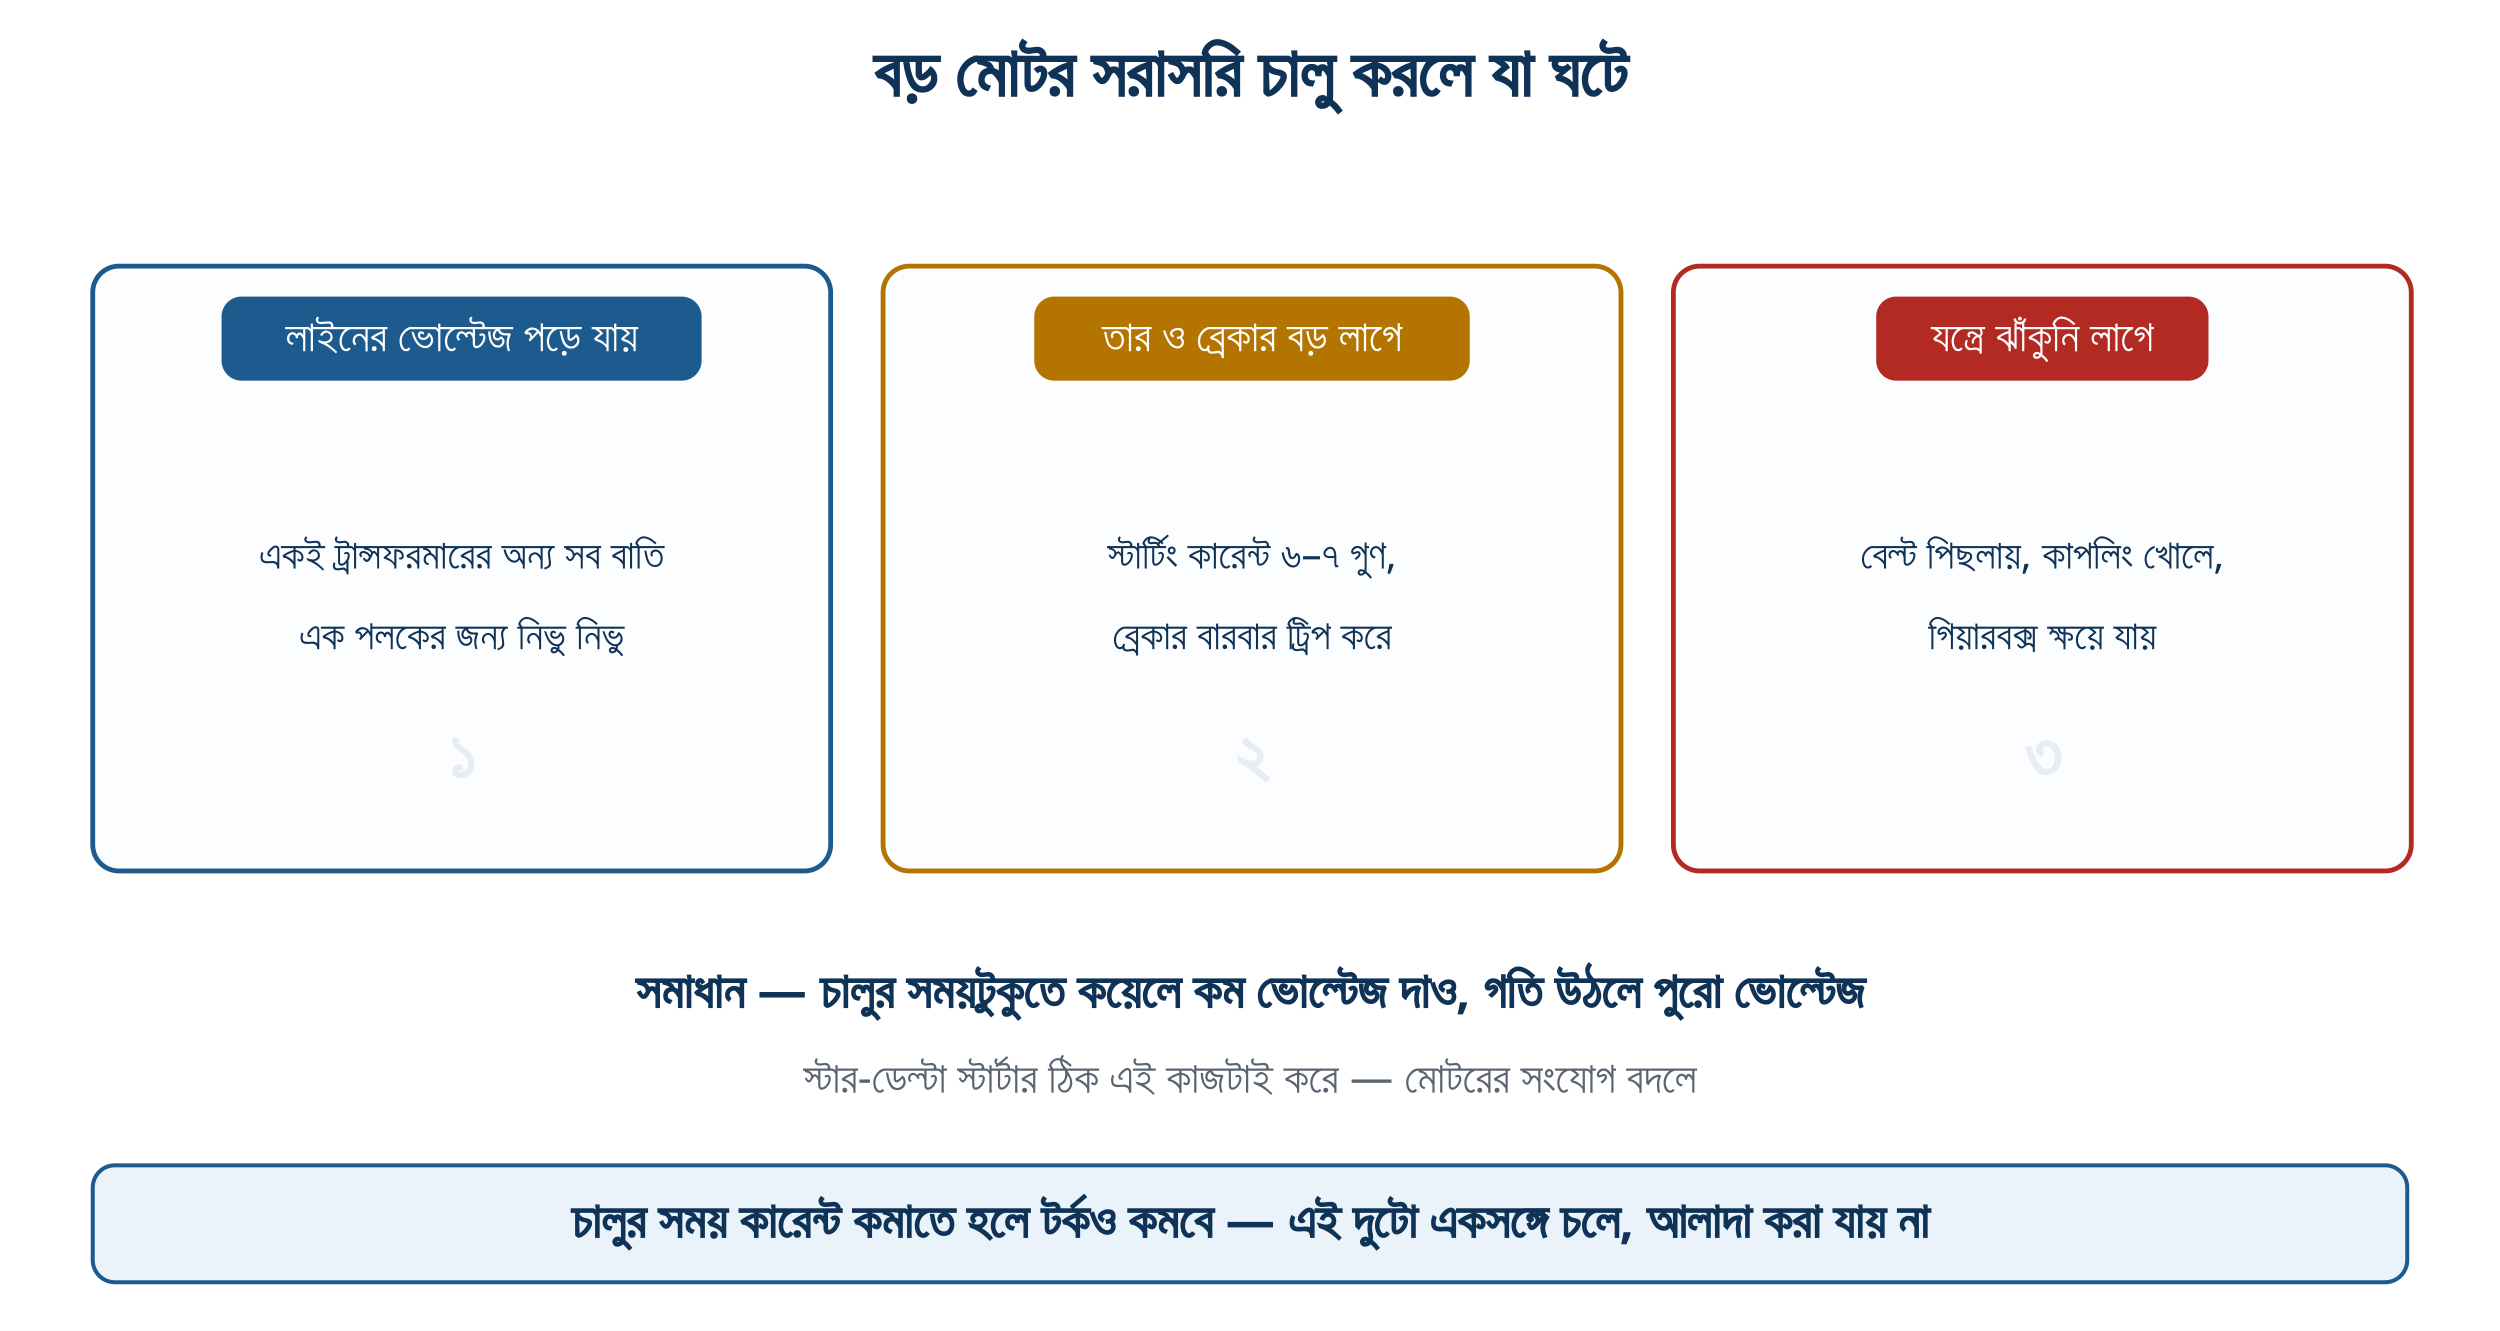
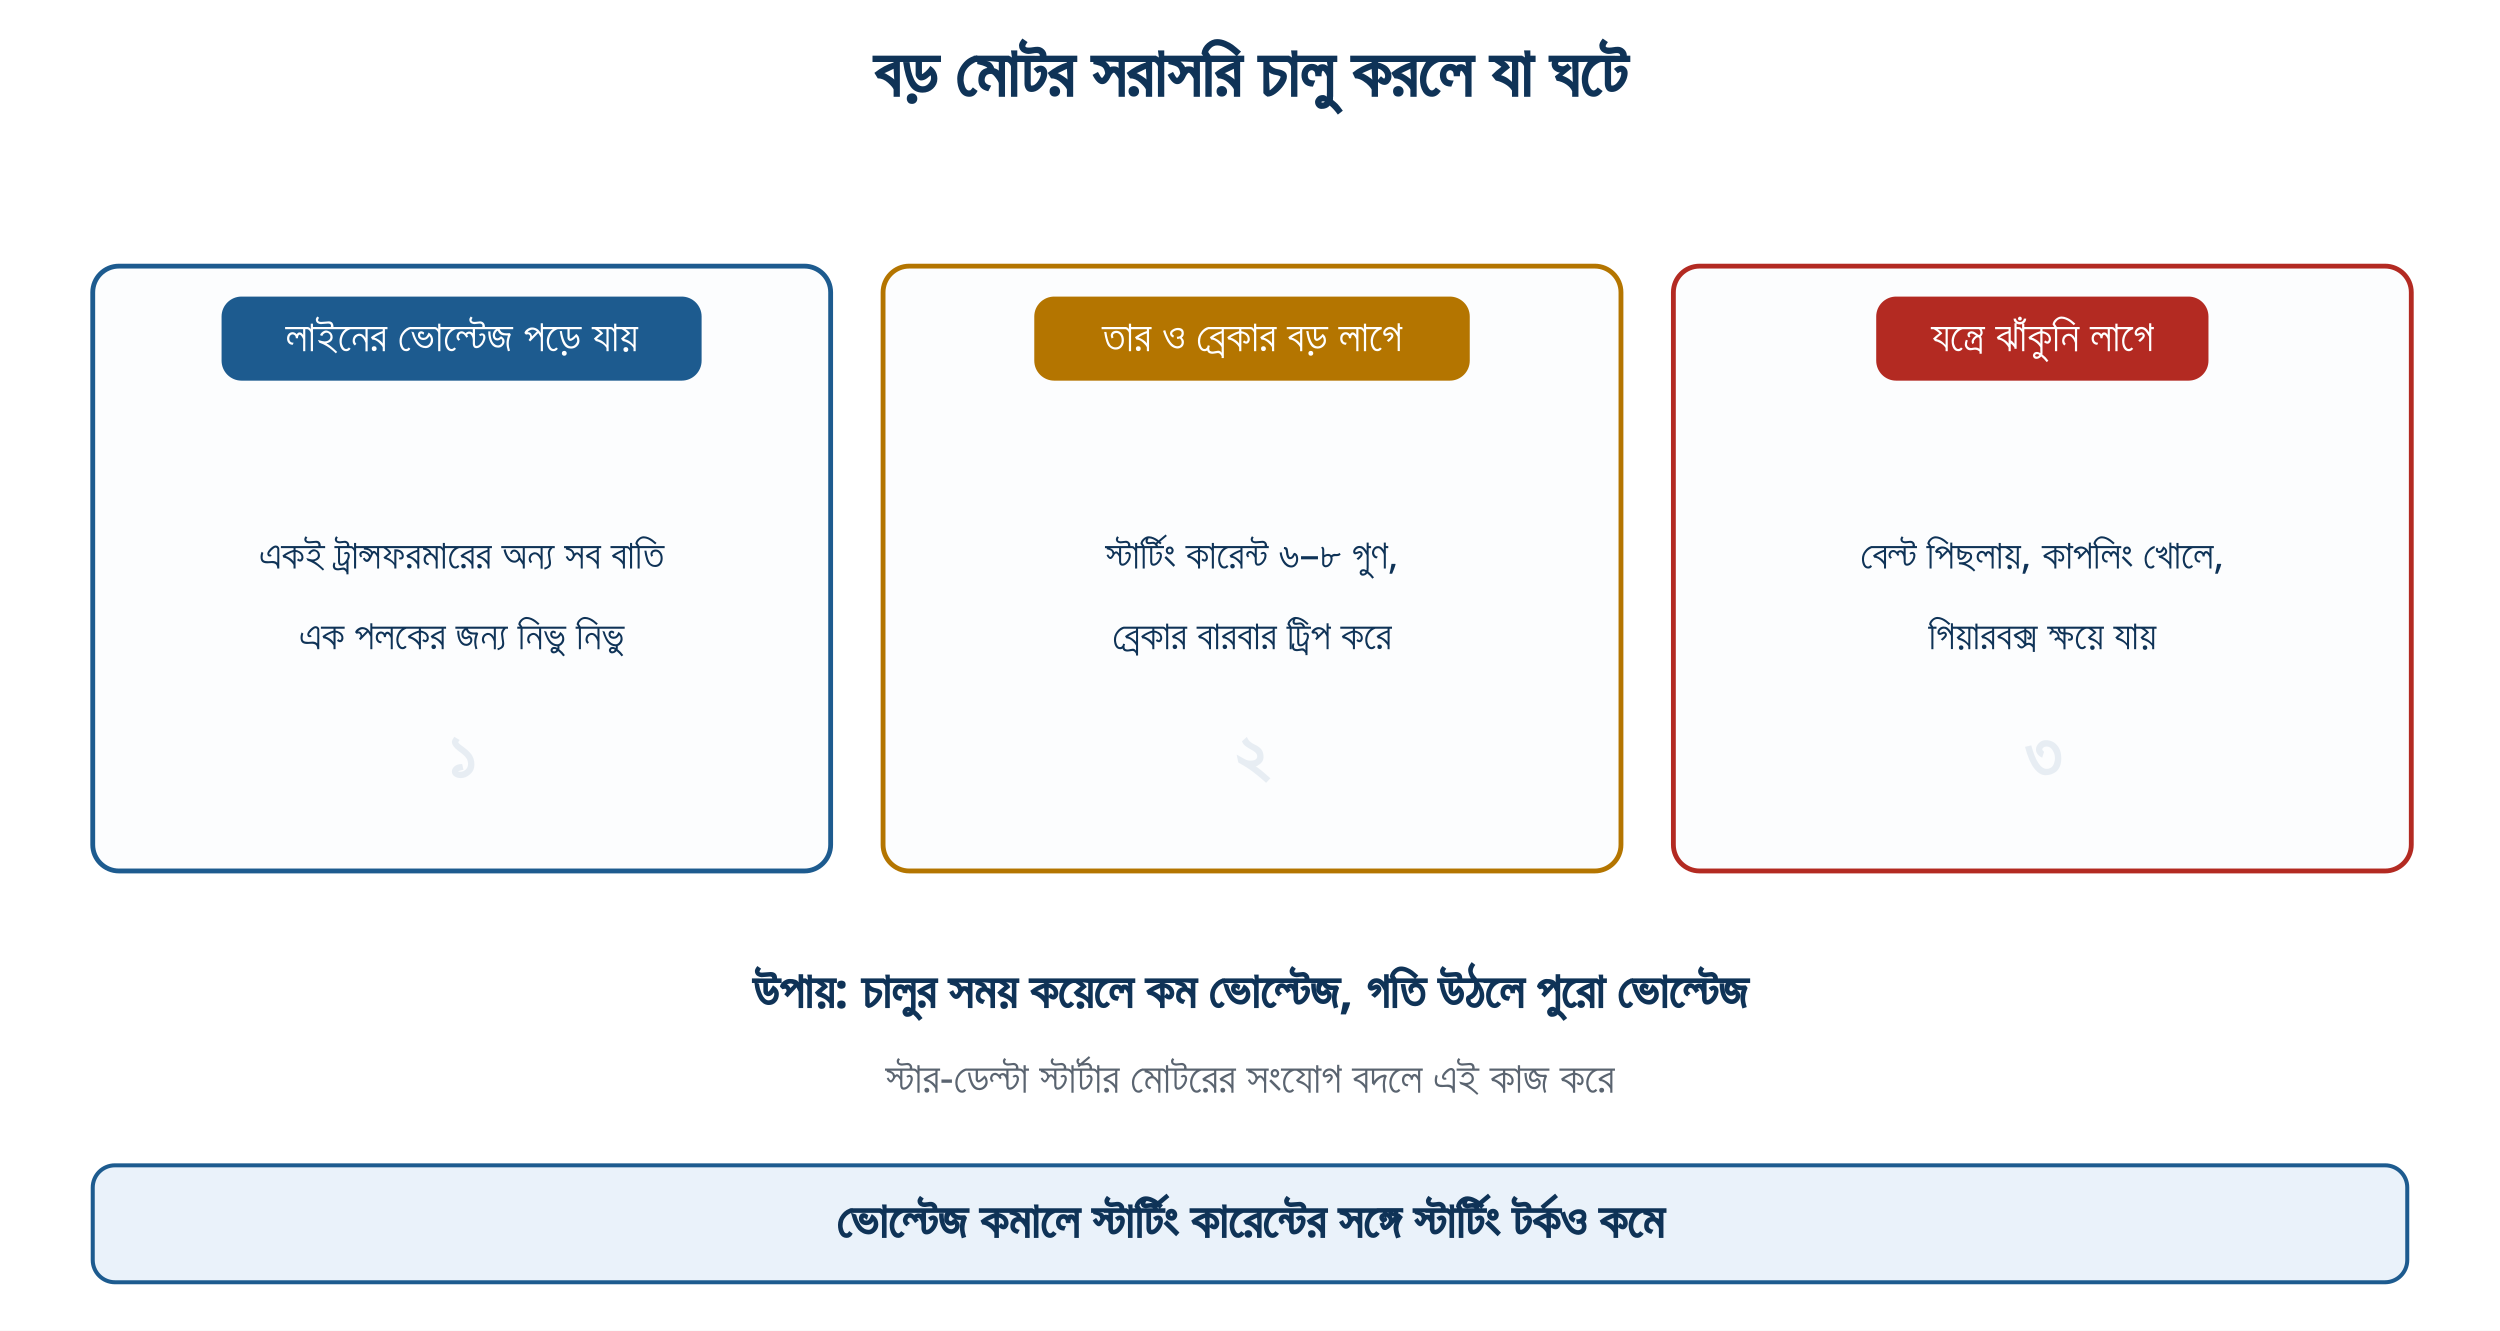
<svg xmlns="http://www.w3.org/2000/svg" width="1240" height="660" viewBox="0 0 1240 660">
  <rect width="1240" height="660" fill="#FFFFFF" />
  <text x="620.0" y="48.0" font-family="Kalpurush" font-size="34" font-weight="700" fill="#0F3357" text-anchor="middle">বড় মোটর সরাসরি চালু করলে যা ঘটে</text>
  <rect x="46.0" y="132.0" width="366.0" height="300.0" rx="13" fill="#FCFDFE" stroke="#1D5B8F" stroke-width="2.4" />
  <rect x="110.8" y="148.0" width="236.3" height="39.9" rx="9" fill="#1D5B8F" stroke="#1D5B8F" stroke-width="1.8" />
  <text x="229.0" y="174.2" font-family="Kalpurush" font-size="21.5" font-weight="600" fill="#FFFFFF" text-anchor="middle">লাইনের ভোল্টেজ পড়ে যায়</text>
  <text x="229.0" y="282.0" font-family="Kalpurush" font-size="20" font-weight="400" fill="#0F3357" text-anchor="middle">একই ট্রান্সফরমারের অন্য সব বাতি</text>
  <text x="229.0" y="322.0" font-family="Kalpurush" font-size="20" font-weight="400" fill="#0F3357" text-anchor="middle">এক পলকের জন্য নিভু নিভু</text>
  <text x="229.0" y="386.0" font-family="Kalpurush" font-size="34" font-weight="700" fill="#E7EDF3" text-anchor="middle">১</text>
  <rect x="438.0" y="132.0" width="366.0" height="300.0" rx="13" fill="#FCFDFE" stroke="#B47500" stroke-width="2.4" />
  <rect x="513.9" y="148.0" width="214.2" height="39.9" rx="9" fill="#B47500" stroke="#B47500" stroke-width="1.8" />
  <text x="621.0" y="174.2" font-family="Kalpurush" font-size="21.5" font-weight="600" fill="#FFFFFF" text-anchor="middle">তার ও ব্রেকার বড় লাগে</text>
-   <text x="621.0" y="282.0" font-family="Kalpurush" font-size="20" font-weight="400" fill="#0F3357" text-anchor="middle">স্টার্টিং কারেন্ট ৬–৭ গুণ,</text>
+   <text x="621.0" y="282.0" font-family="Kalpurush" font-size="20" font-weight="400" fill="#0F3357" text-anchor="middle">স্টার্টিং কারেন্ট ৬–৮ গুণ,</text>
  <text x="621.0" y="322.0" font-family="Kalpurush" font-size="20" font-weight="400" fill="#0F3357" text-anchor="middle">ব্রেকার বারবার ট্রিপ করে</text>
  <text x="621.0" y="386.0" font-family="Kalpurush" font-size="34" font-weight="700" fill="#E7EDF3" text-anchor="middle">২</text>
  <rect x="830.0" y="132.0" width="366.0" height="300.0" rx="13" fill="#FCFDFE" stroke="#B32A22" stroke-width="2.4" />
  <rect x="931.5" y="148.0" width="163.0" height="39.9" rx="9" fill="#B32A22" stroke="#B32A22" stroke-width="1.8" />
  <text x="1013.0" y="174.2" font-family="Kalpurush" font-size="21.5" font-weight="600" fill="#FFFFFF" text-anchor="middle">যন্ত্রে ঝাঁকুনি লাগে</text>
  <text x="1013.0" y="282.0" font-family="Kalpurush" font-size="20" font-weight="400" fill="#0F3357" text-anchor="middle">বেল্ট পিছলায়, কাপলিং খোলে,</text>
  <text x="1013.0" y="322.0" font-family="Kalpurush" font-size="20" font-weight="400" fill="#0F3357" text-anchor="middle">গিয়ারবক্স ক্ষয়ে যায়</text>
  <text x="1013.0" y="386.0" font-family="Kalpurush" font-size="34" font-weight="700" fill="#E7EDF3" text-anchor="middle">৩</text>
-   <text x="620.0" y="500.0" font-family="Kalpurush" font-size="24.5" font-weight="700" fill="#0F3357" text-anchor="middle">সমাধান — চালুর সময়টুকুতে কয়েলে কম ভোল্টেজ দাও, গতি উঠলে পুরো ভোল্টেজ</text>
-   <text x="620.0" y="542.0" font-family="Kalpurush" font-size="21.5" font-weight="400" fill="#5A6470" text-anchor="middle">স্টার-ডেল্টা স্টার্টার ঠিক এই কাজটাই করে — মোটরের সংযোগ বদলে</text>
+   <text x="620.0" y="500.0" font-family="Kalpurush" font-size="24.5" font-weight="700" fill="#0F3357" text-anchor="middle">উপায়: চালুর সময় কয়েলে কম ভোল্টেজ, গতি উঠলে পুরো ভোল্টেজ</text>
+   <text x="620.0" y="542.0" font-family="Kalpurush" font-size="21.5" font-weight="400" fill="#5A6470" text-anchor="middle">স্টার-ডেল্টা স্টার্টার মোটরের সংযোগ বদলে এই কাজ করে</text>
  <rect x="46.0" y="578.0" width="1148.0" height="58.0" rx="11" fill="#EAF2FA" stroke="#1D5B8F" stroke-width="2" />
-   <text x="620.0" y="614.0" font-family="Kalpurush" font-size="24.5" font-weight="700" fill="#0F3357" text-anchor="middle">চালুর সময় কারেন্ট কমাতে হলে টর্কও কমবে — এই দুটো একসঙ্গে চলে, আলাদা করা যায় না</text>
+   <text x="620.0" y="614.0" font-family="Kalpurush" font-size="24.5" font-weight="700" fill="#0F3357" text-anchor="middle">ভোল্টেজ কমালে স্টার্টিং কারেন্টের সঙ্গে স্টার্টিং টর্কও কমে</text>
</svg>
